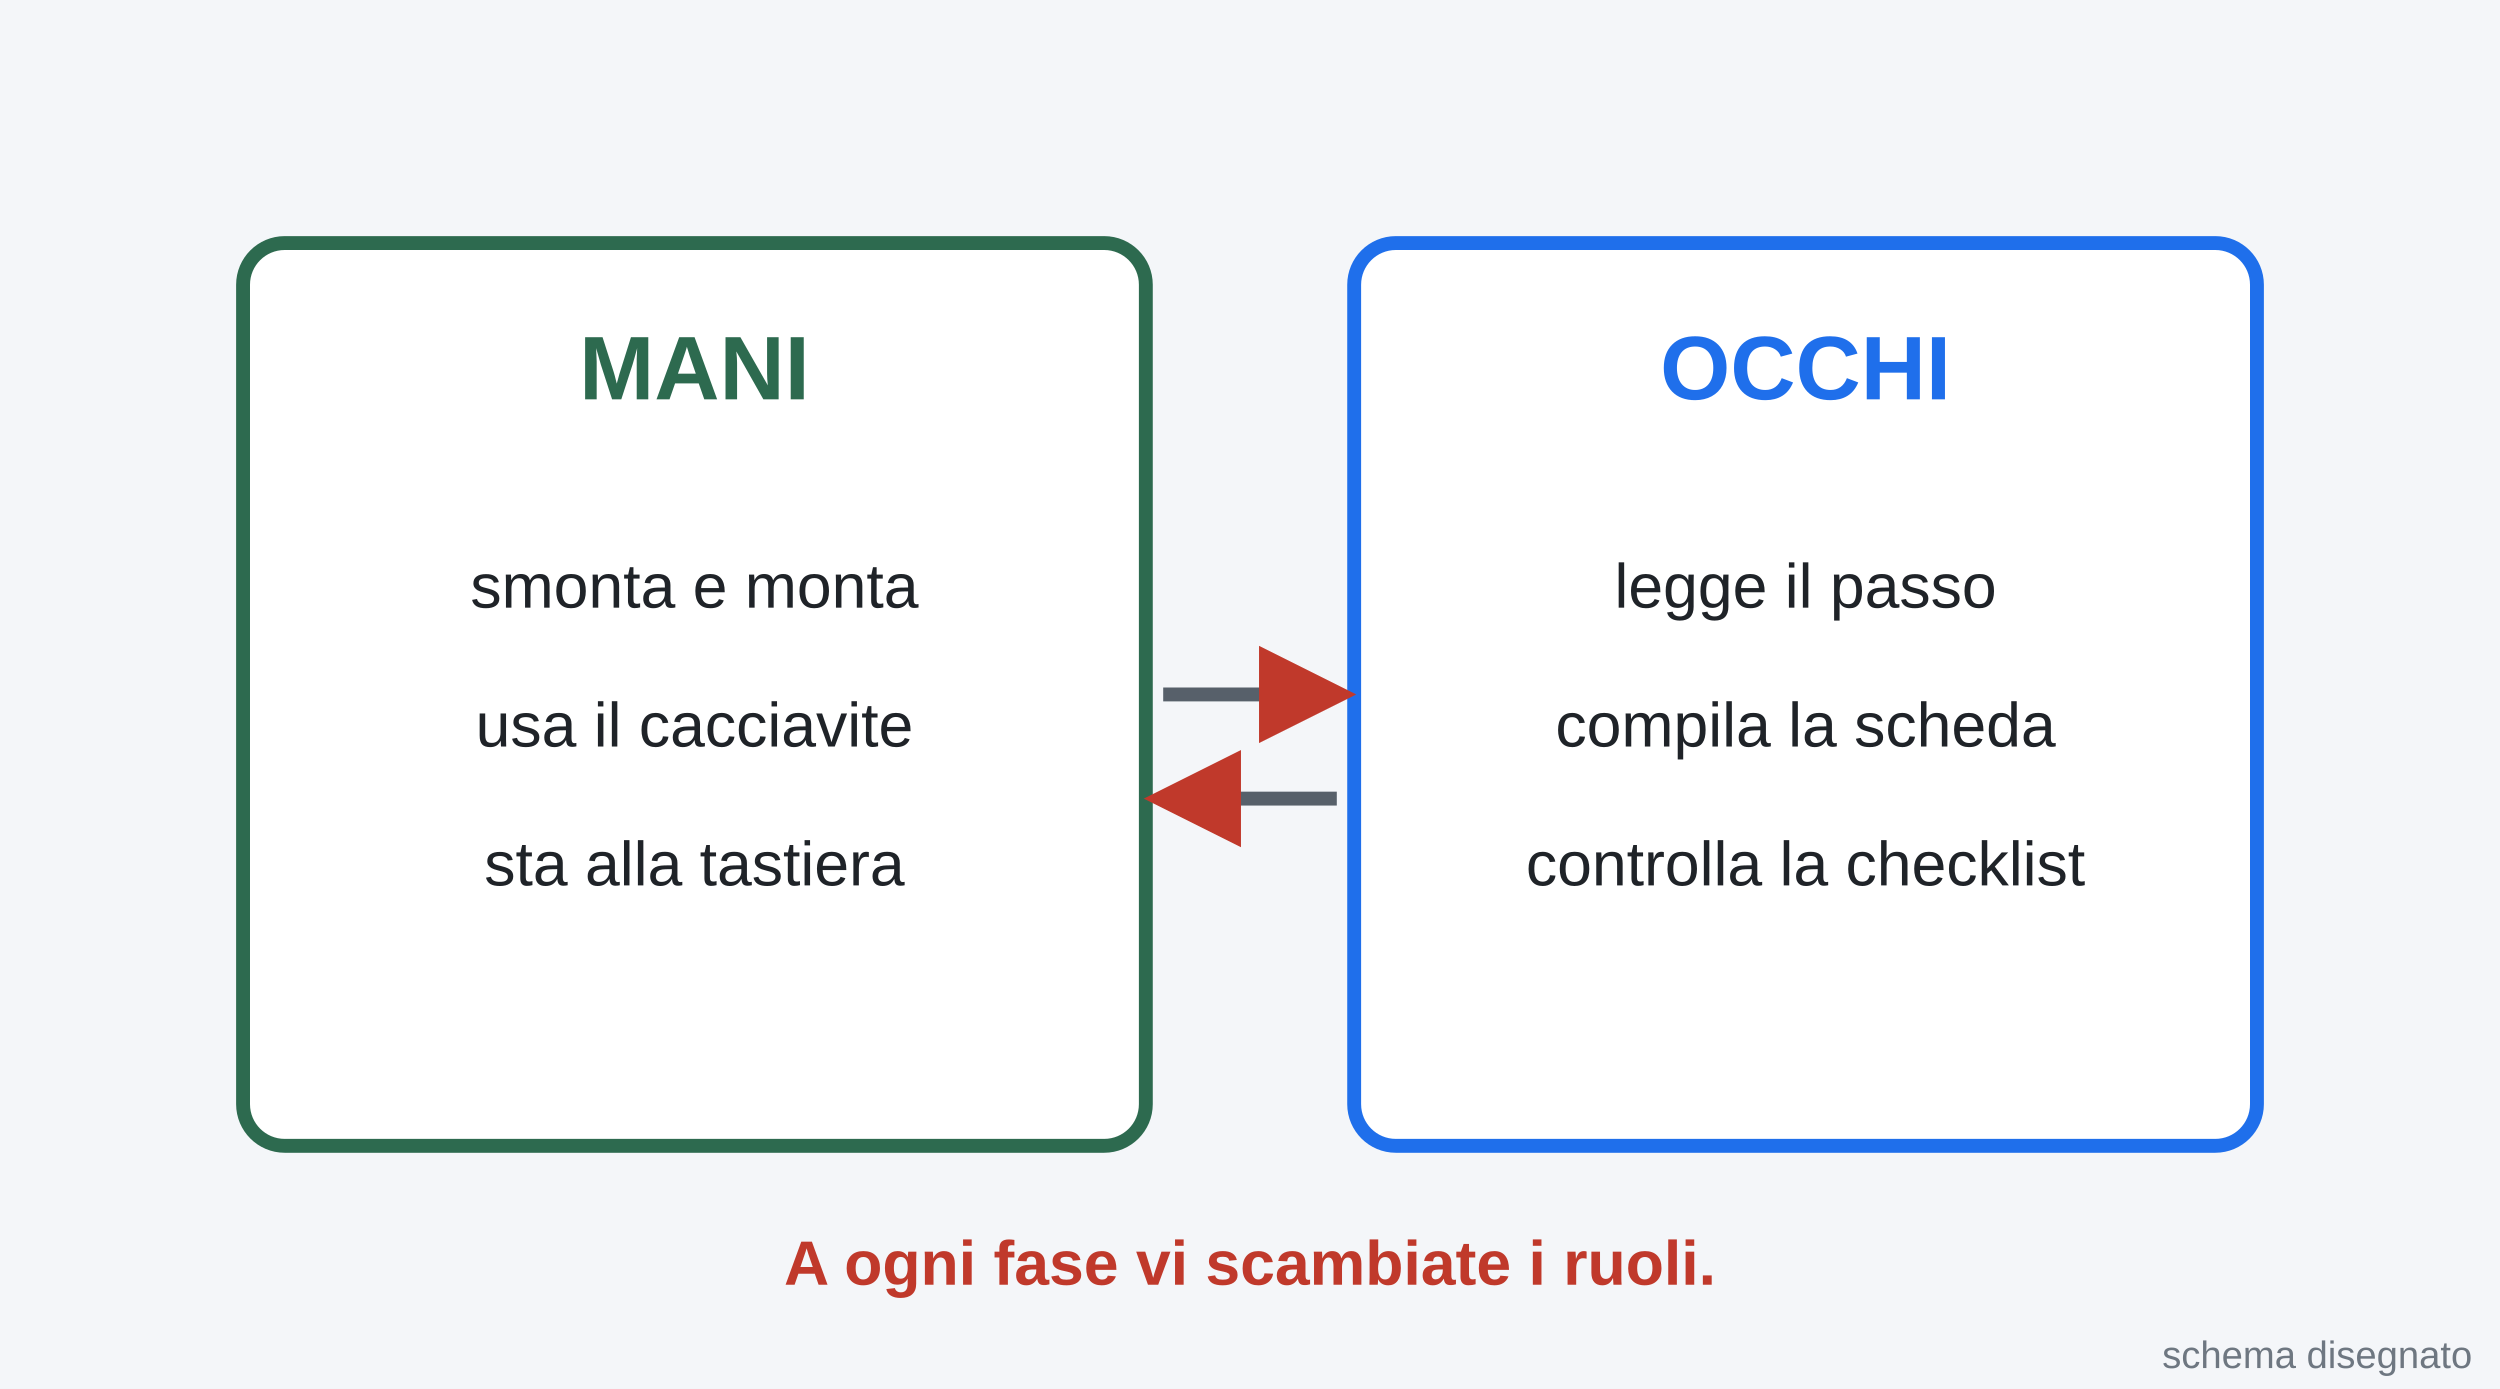
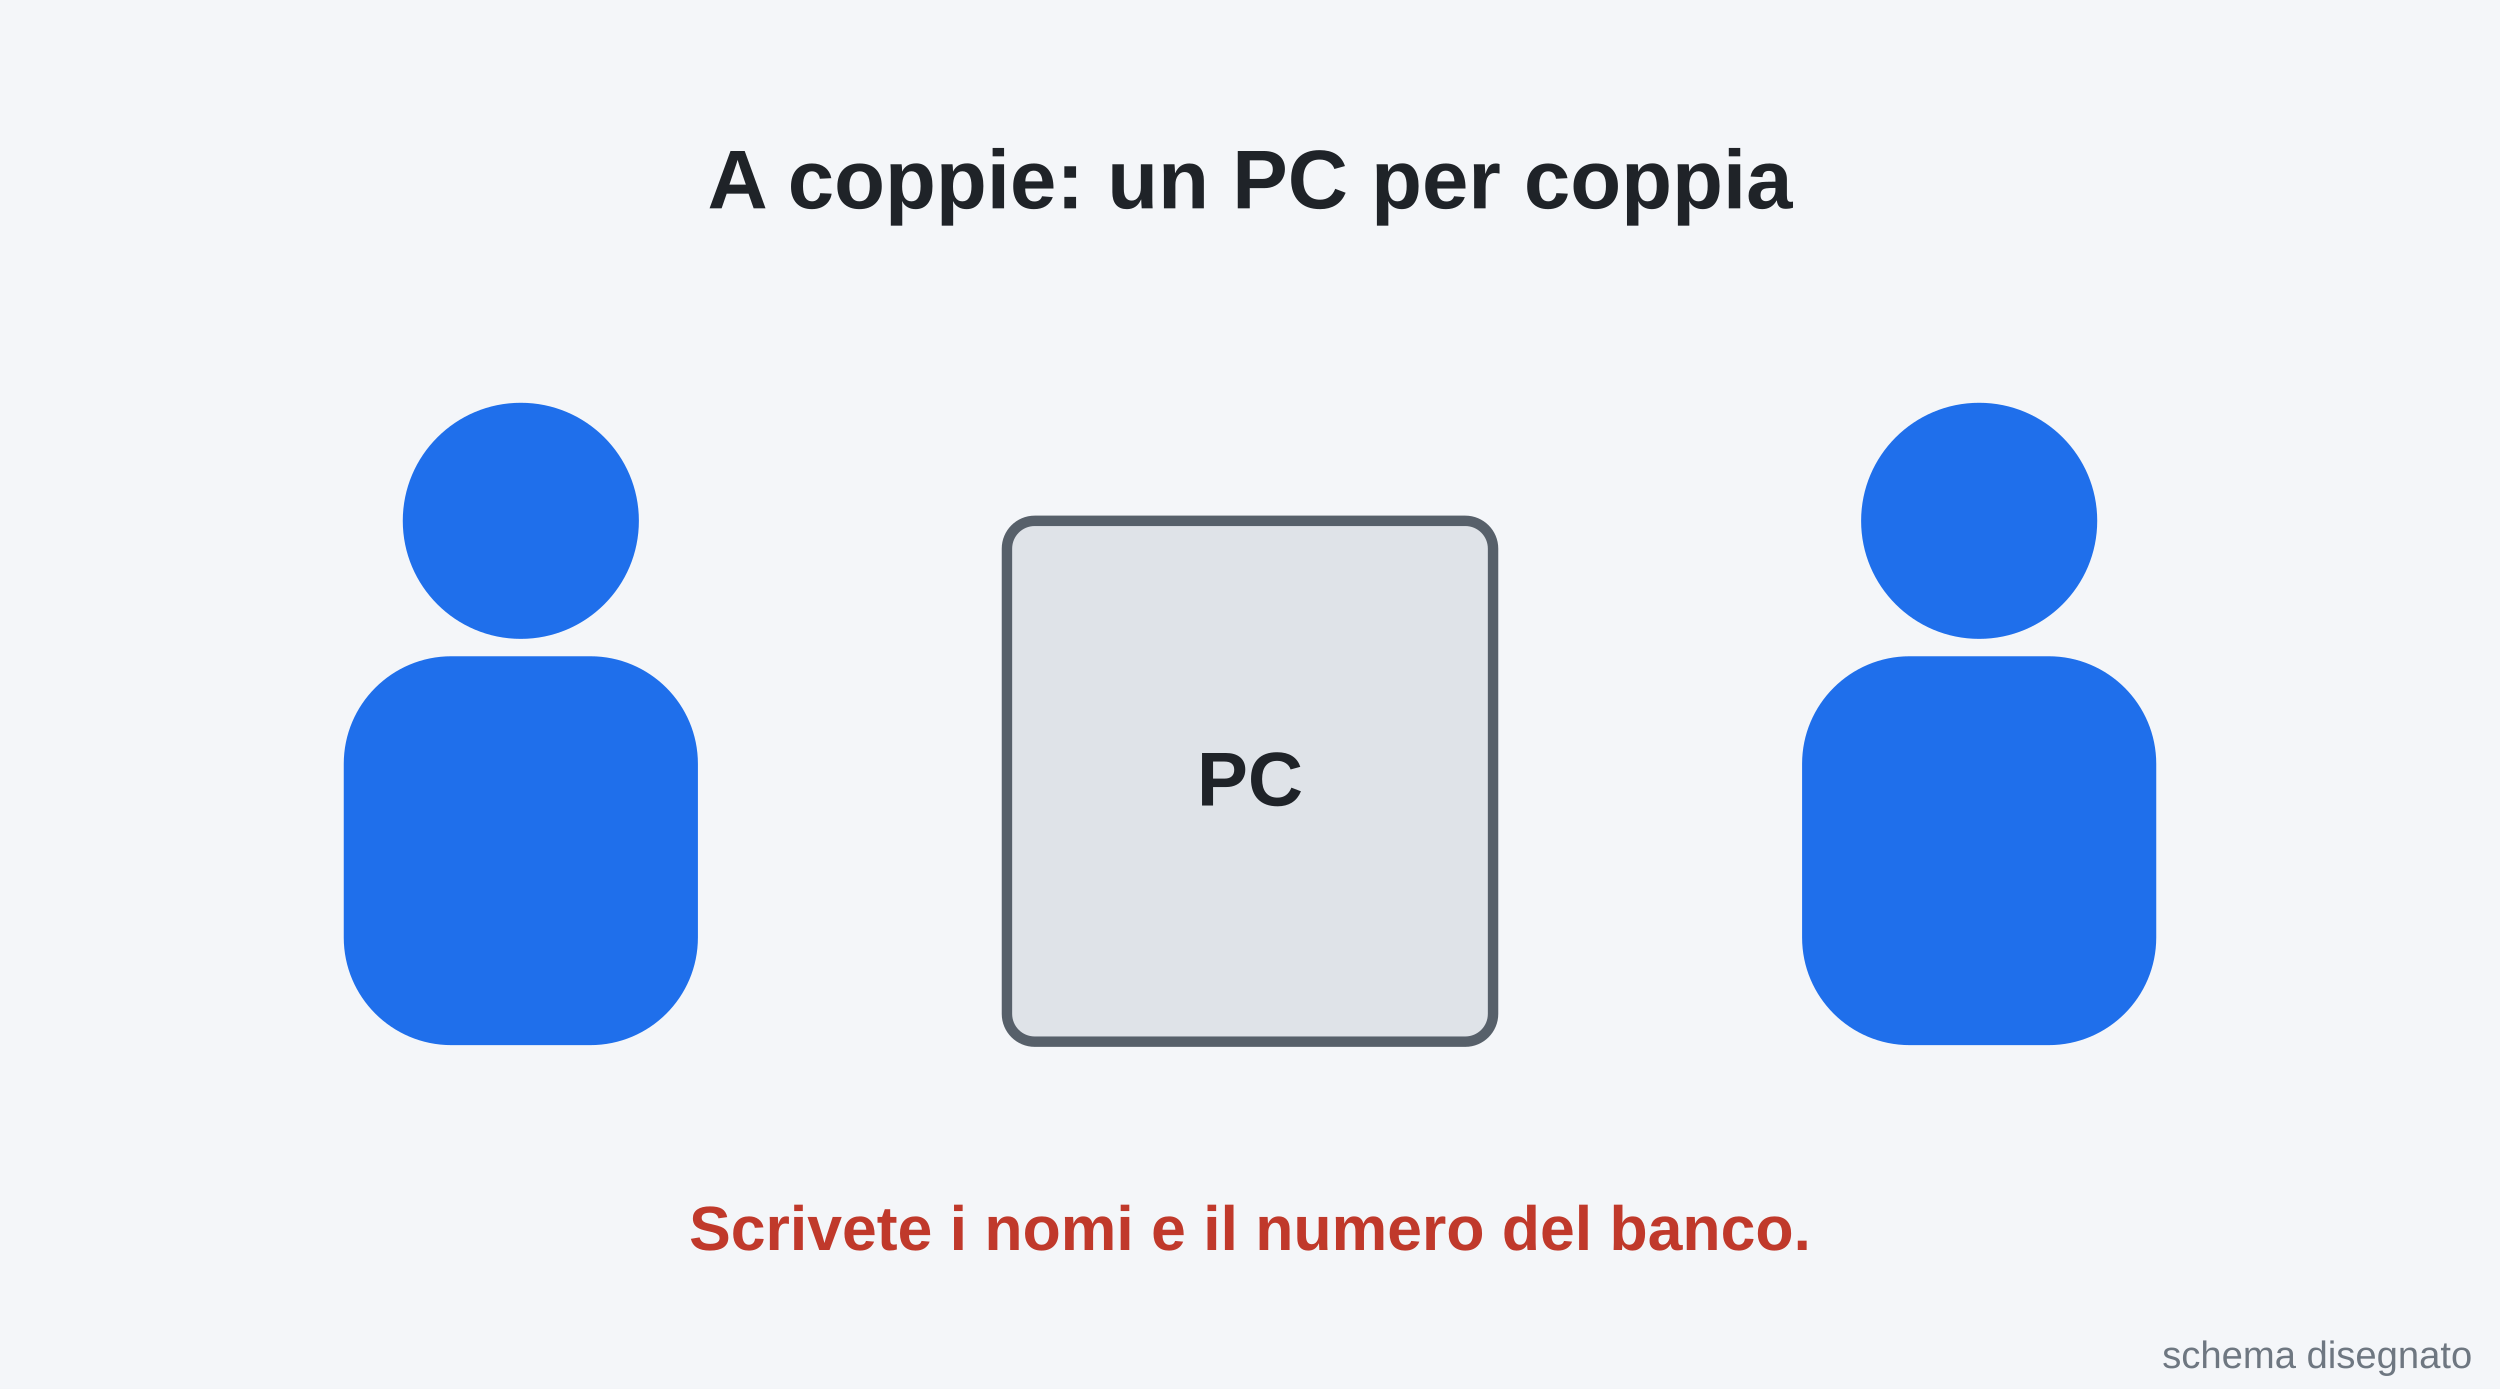
<svg xmlns="http://www.w3.org/2000/svg" viewBox="0 0 720 400" width="720" height="400" role="img" aria-label="ruoli" font-family="Segoe UI, Arial, sans-serif">
  <defs>
    <marker id="fr" viewBox="0 0 10 10" refX="8" refY="5" markerWidth="7" markerHeight="7" orient="auto-start-reverse">
      <path d="M0,0 L10,5 L0,10 z" fill="#c0392b" />
    </marker>
  </defs>
  <rect width="720" height="400" fill="#f4f6f9" />
-   <rect x="70" y="70" width="260" height="260" rx="12" fill="#fff" stroke="#2d6a4f" stroke-width="4" />
-   <text x="200" y="115" font-size="26" fill="#2d6a4f" text-anchor="middle" font-weight="700">MANI</text>
-   <text x="200" y="175" font-size="18" fill="#1f2328" text-anchor="middle">smonta e monta</text>
-   <text x="200" y="215" font-size="18" fill="#1f2328" text-anchor="middle">usa il cacciavite</text>
-   <text x="200" y="255" font-size="18" fill="#1f2328" text-anchor="middle">sta alla tastiera</text>
-   <rect x="390" y="70" width="260" height="260" rx="12" fill="#fff" stroke="#1f6feb" stroke-width="4" />
-   <text x="520" y="115" font-size="26" fill="#1f6feb" text-anchor="middle" font-weight="700">OCCHI</text>
-   <text x="520" y="175" font-size="18" fill="#1f2328" text-anchor="middle">legge il passo</text>
-   <text x="520" y="215" font-size="18" fill="#1f2328" text-anchor="middle">compila la scheda</text>
-   <text x="520" y="255" font-size="18" fill="#1f2328" text-anchor="middle">controlla la checklist</text>
-   <path d="M335,200 L385,200" stroke="#57606a" stroke-width="4" marker-end="url(#fr)" />
-   <path d="M385,230 L335,230" stroke="#57606a" stroke-width="4" marker-end="url(#fr)" />
-   <text x="360" y="370" font-size="18" fill="#c0392b" text-anchor="middle" font-weight="700">A ogni fase vi scambiate i ruoli.</text>
+   <text x="360" y="60" font-size="24" fill="#1f2328" text-anchor="middle" font-weight="700">A coppie: un PC per coppia</text>
+   <circle cx="150" cy="150" r="34" fill="#1f6feb" />
+   <rect x="100" y="190" width="100" height="110" rx="30" fill="#1f6feb" stroke="#1f6feb" stroke-width="2" />
+   <circle cx="570" cy="150" r="34" fill="#1f6feb" />
+   <rect x="520" y="190" width="100" height="110" rx="30" fill="#1f6feb" stroke="#1f6feb" stroke-width="2" />
+   <rect x="290" y="150" width="140" height="150" rx="8" fill="#dfe3e8" stroke="#57606a" stroke-width="3" />
+   <text x="360" y="232" font-size="22" fill="#1f2328" text-anchor="middle" font-weight="700">PC</text>
+   <text x="360" y="360" font-size="18" fill="#c0392b" text-anchor="middle" font-weight="700">Scrivete i nomi e il numero del banco.</text>
  <text x="712" y="394" font-size="11" fill="#6e7781" text-anchor="end">schema disegnato</text>
</svg>
